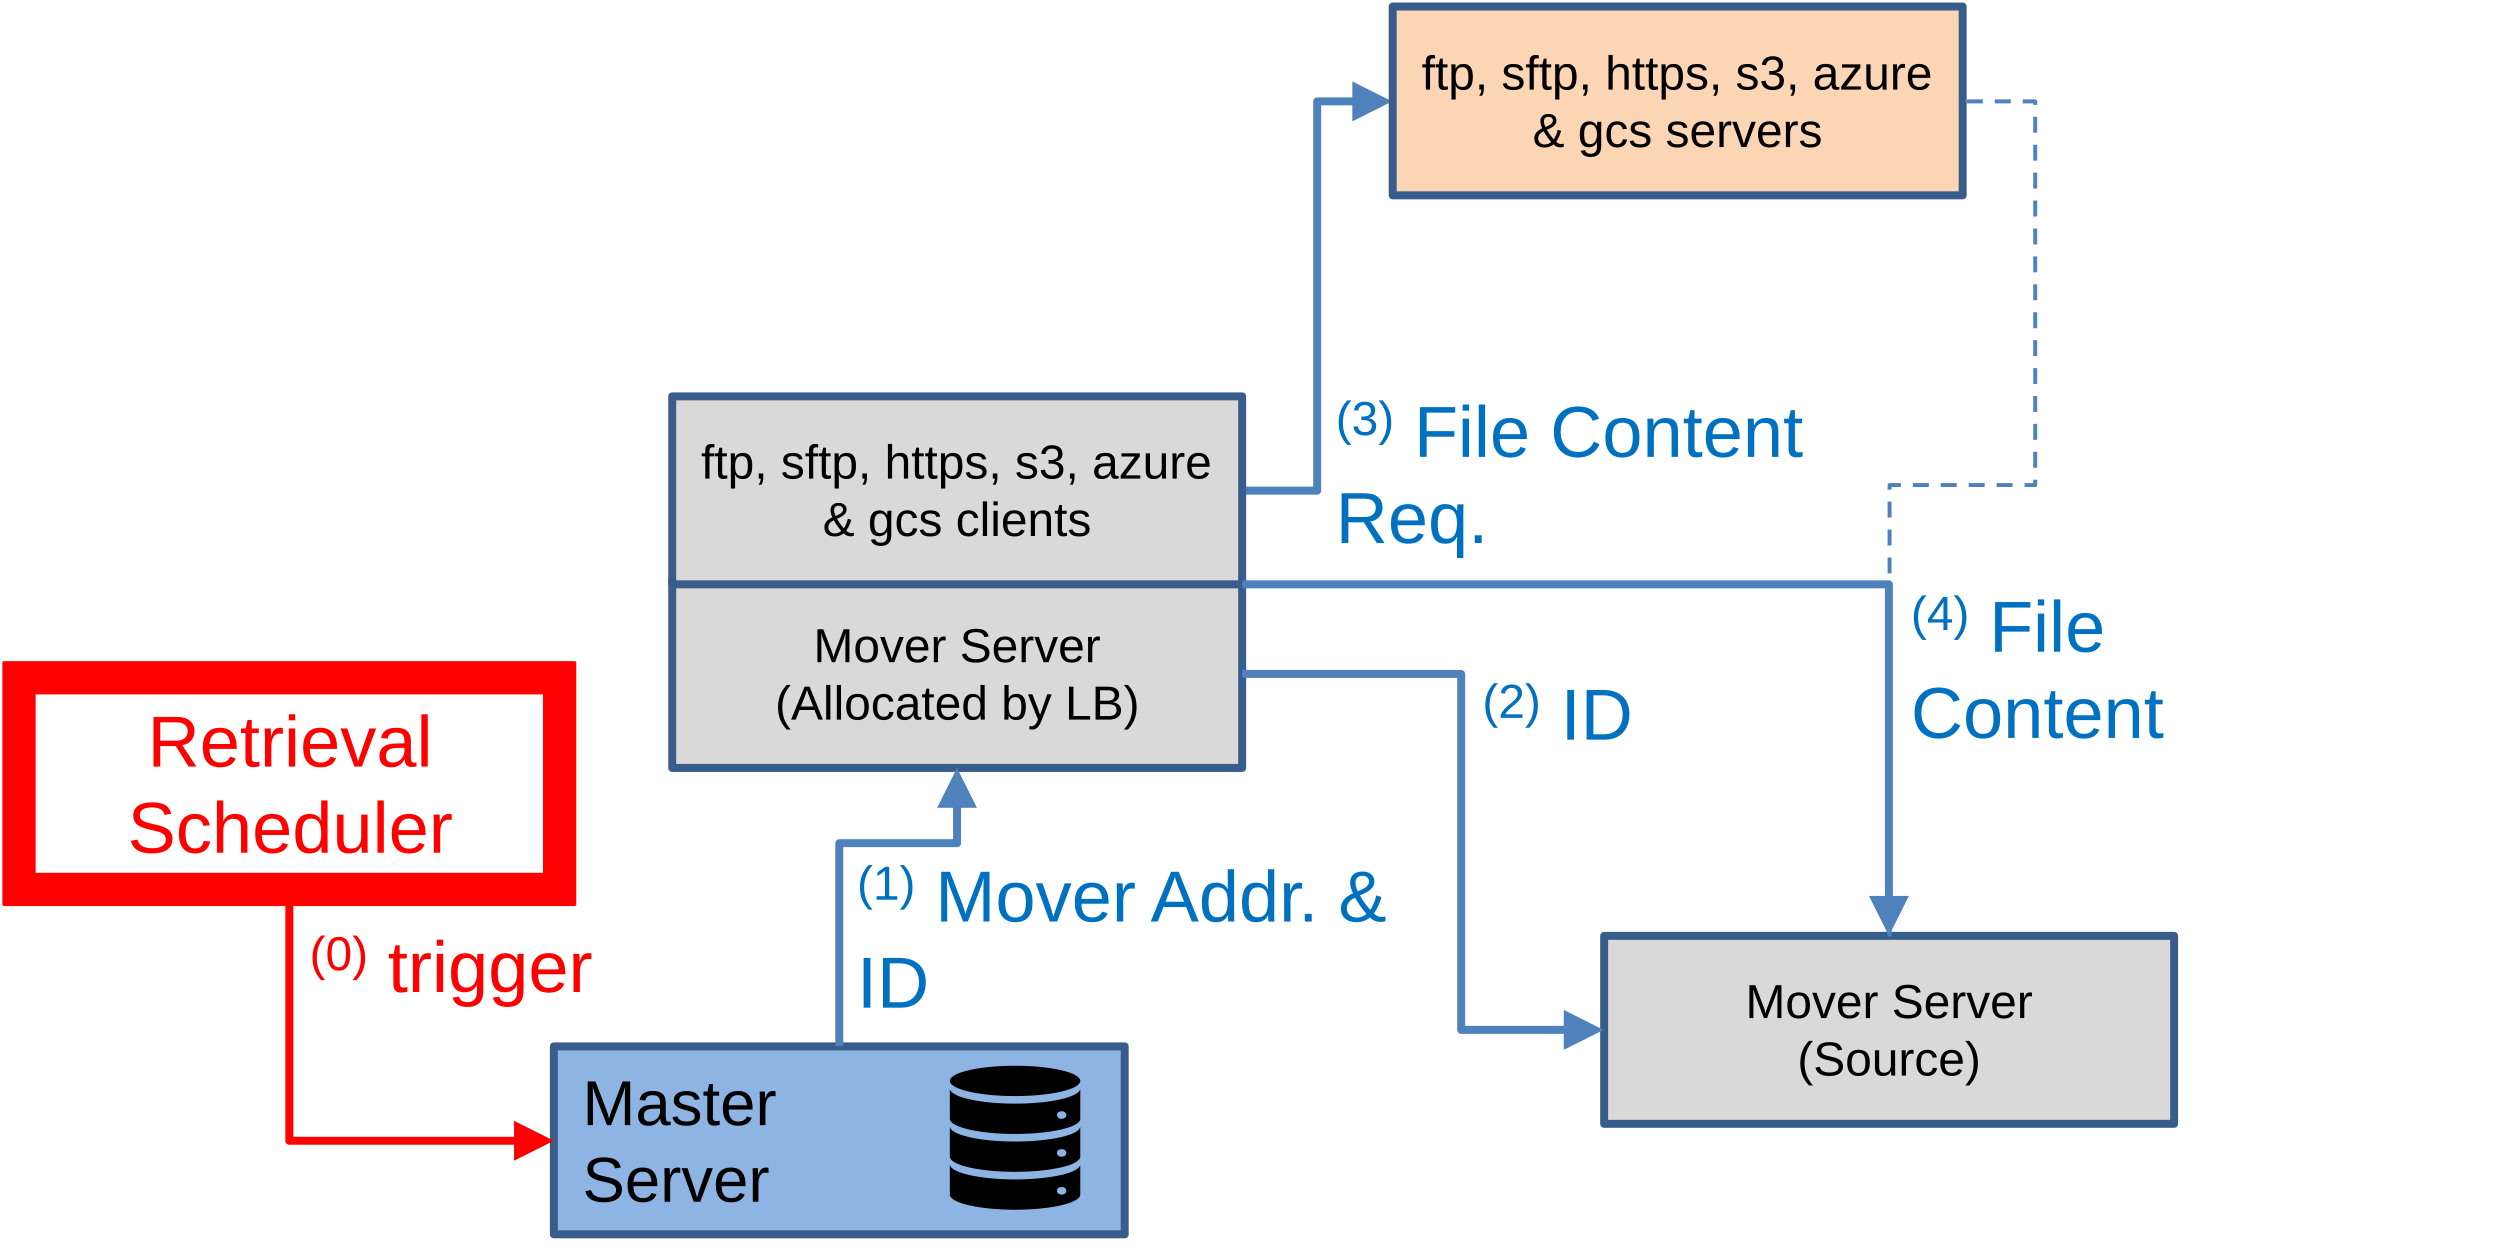
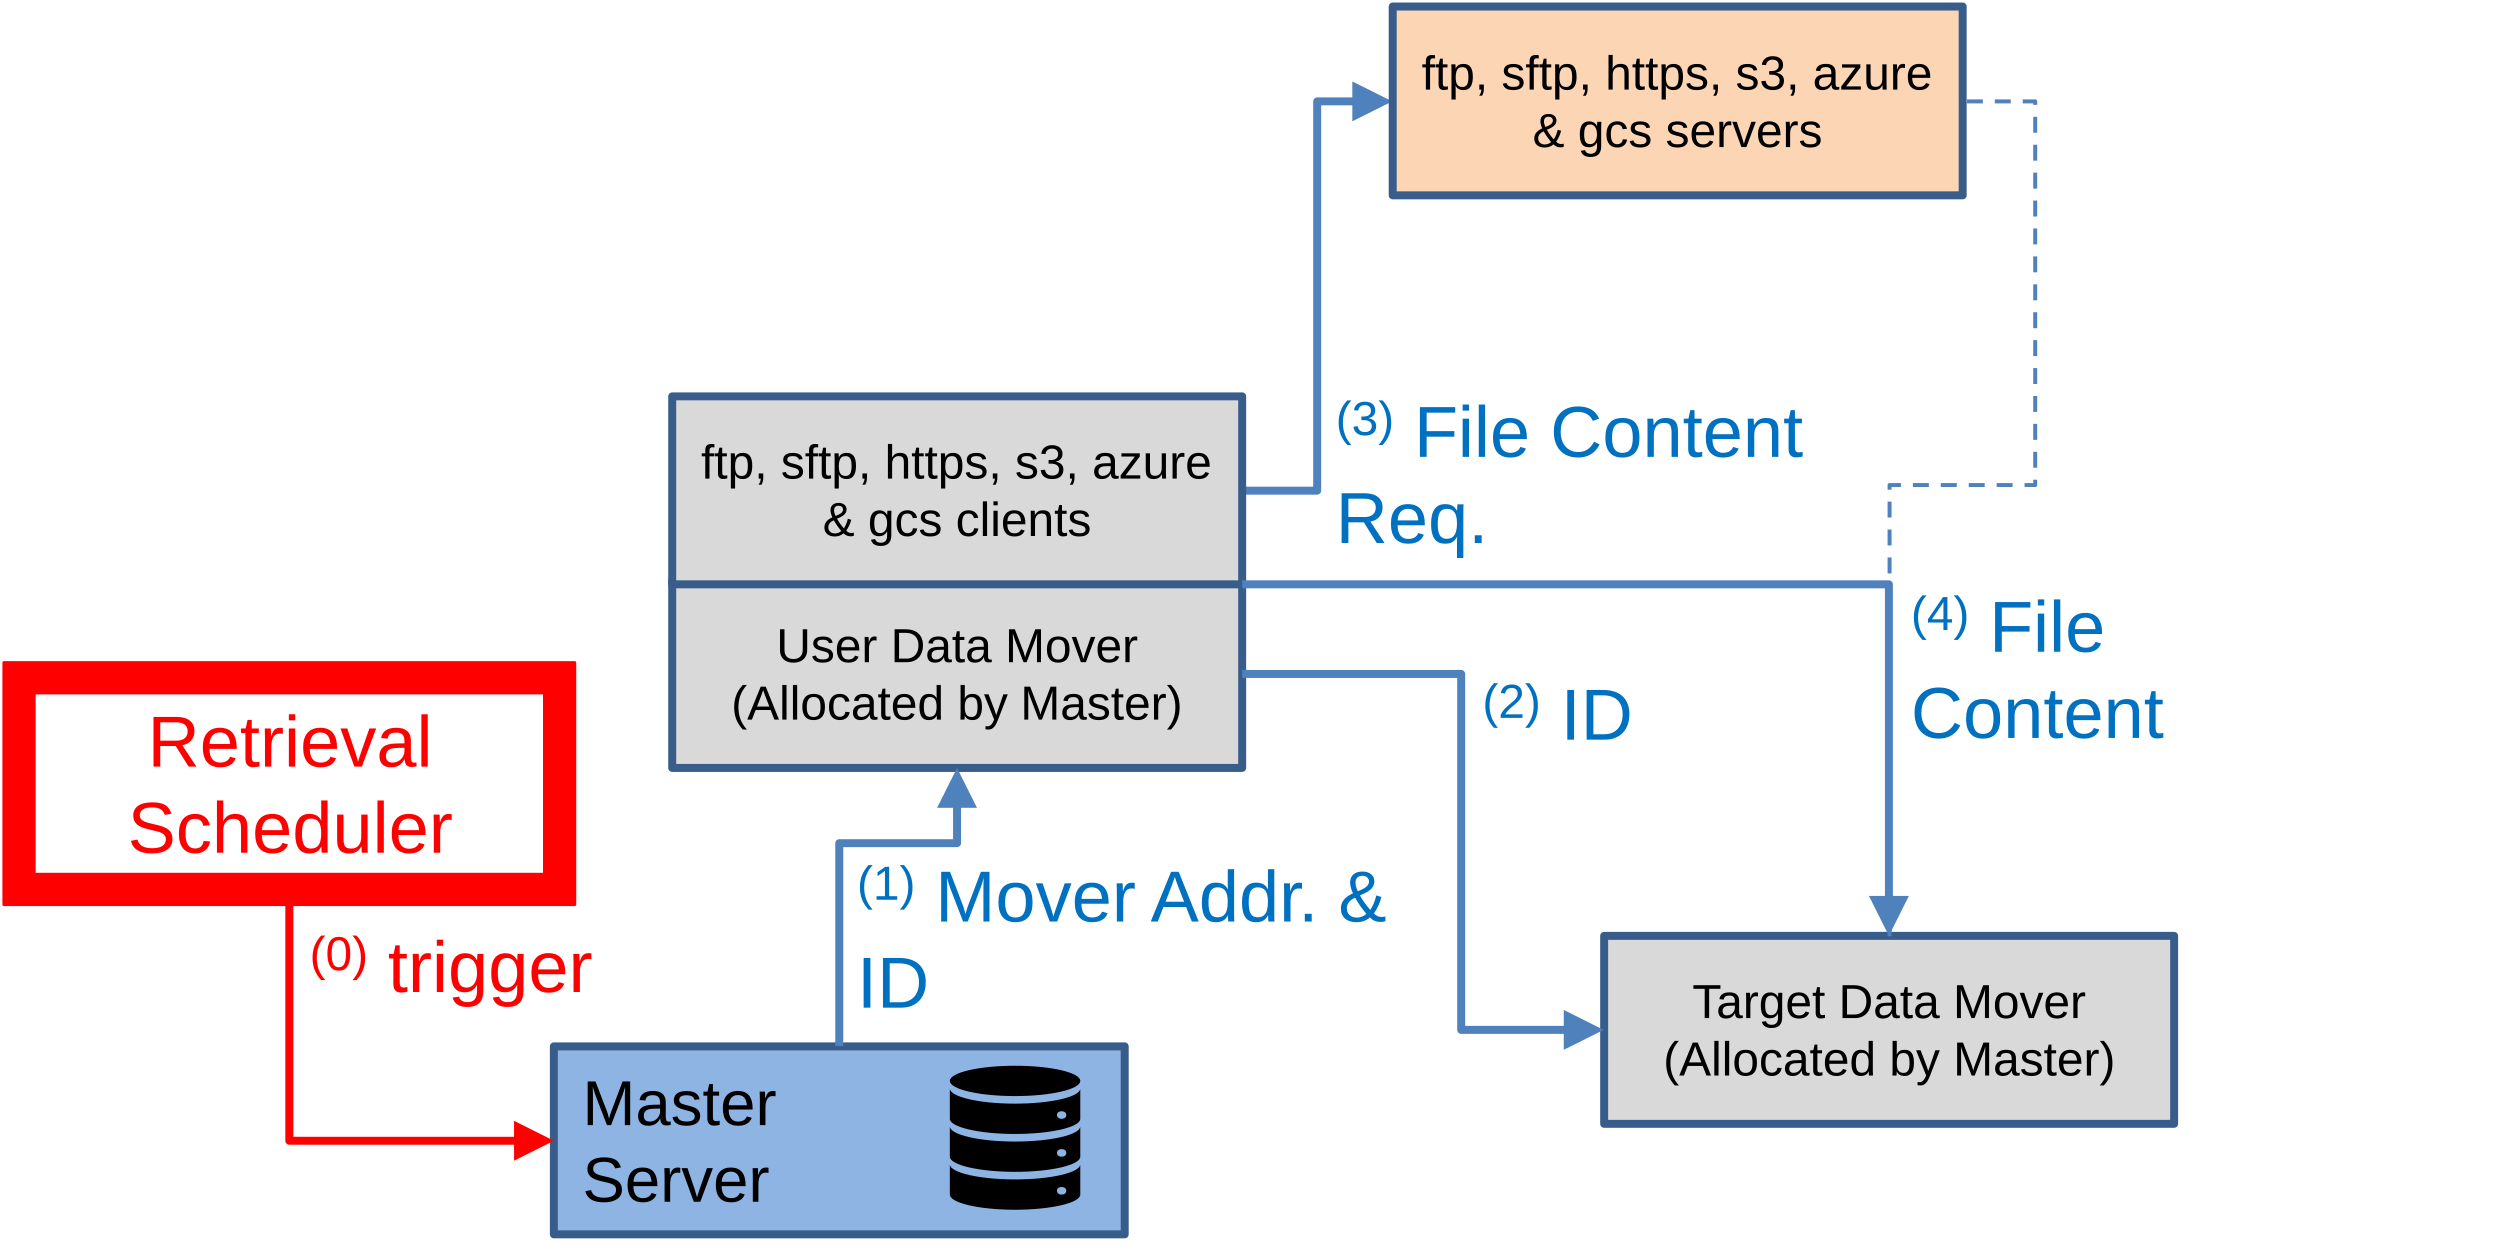
<svg xmlns="http://www.w3.org/2000/svg" width="2873" height="1444" xml:space="preserve" overflow="hidden">
  <g transform="translate(-660 -481)">
    <g>
      <rect x="1432.5" y="1147.5" width="655" height="216" stroke="#385D8A" stroke-width="9.167" stroke-linecap="butt" stroke-linejoin="round" stroke-miterlimit="10" stroke-opacity="1" fill="#D9D9D9" fill-opacity="1" />
-       <text fill="#000000" fill-opacity="1" font-family="Arial,Arial_MSFontService,sans-serif" font-style="normal" font-variant="normal" font-weight="400" font-stretch="normal" font-size="55" text-anchor="start" direction="ltr" writing-mode="lr-tb" unicode-bidi="normal" text-decoration="none" transform="matrix(1 0 0 1 1594.85 1242)">Mover Server</text>
-       <text fill="#000000" fill-opacity="1" font-family="Arial,Arial_MSFontService,sans-serif" font-style="normal" font-variant="normal" font-weight="400" font-stretch="normal" font-size="55" text-anchor="start" direction="ltr" writing-mode="lr-tb" unicode-bidi="normal" text-decoration="none" transform="matrix(1 0 0 1 1550.73 1308)">(Allocated by LB)</text>
+       <text fill="#000000" fill-opacity="1" font-family="Arial,Arial_MSFontService,sans-serif" font-style="normal" font-variant="normal" font-weight="400" font-stretch="normal" font-size="55" text-anchor="start" direction="ltr" writing-mode="lr-tb" unicode-bidi="normal" text-decoration="none" transform="matrix(1 0 0 1 1552.15 1242)">User Data Mover</text>
+       <text fill="#000000" fill-opacity="1" font-family="Arial,Arial_MSFontService,sans-serif" font-style="normal" font-variant="normal" font-weight="400" font-stretch="normal" font-size="55" text-anchor="start" direction="ltr" writing-mode="lr-tb" unicode-bidi="normal" text-decoration="none" transform="matrix(1 0 0 1 1500.32 1308)">(Allocated by </text>
+       <text fill="#000000" fill-opacity="1" font-family="Arial,Arial_MSFontService,sans-serif" font-style="normal" font-variant="normal" font-weight="400" font-stretch="normal" font-size="55" text-anchor="start" direction="ltr" writing-mode="lr-tb" unicode-bidi="normal" text-decoration="none" transform="matrix(1 0 0 1 1832.61 1308)">Master)</text>
      <rect x="1296.5" y="1683.5" width="656" height="216" stroke="#385D8A" stroke-width="9.167" stroke-linecap="butt" stroke-linejoin="round" stroke-miterlimit="10" stroke-opacity="1" fill="#8EB4E3" fill-opacity="1" />
      <text fill="#000000" fill-opacity="1" font-family="Arial,Arial_MSFontService,sans-serif" font-style="normal" font-variant="normal" font-weight="400" font-stretch="normal" font-size="73" text-anchor="start" direction="ltr" writing-mode="lr-tb" unicode-bidi="normal" text-decoration="none" transform="matrix(1 0 0 1 1329.38 1774)">Master</text>
      <text fill="#000000" fill-opacity="1" font-family="Arial,Arial_MSFontService,sans-serif" font-style="normal" font-variant="normal" font-weight="400" font-stretch="normal" font-size="73" text-anchor="start" direction="ltr" writing-mode="lr-tb" unicode-bidi="normal" text-decoration="none" transform="matrix(1 0 0 1 1329.38 1862)">Server</text>
      <rect x="2503.5" y="1556.5" width="655" height="216" stroke="#385D8A" stroke-width="9.167" stroke-linecap="butt" stroke-linejoin="round" stroke-miterlimit="10" stroke-opacity="1" fill="#D9D9D9" fill-opacity="1" />
-       <text fill="#000000" fill-opacity="1" font-family="Arial,Arial_MSFontService,sans-serif" font-style="normal" font-variant="normal" font-weight="400" font-stretch="normal" font-size="55" text-anchor="start" direction="ltr" writing-mode="lr-tb" unicode-bidi="normal" text-decoration="none" transform="matrix(1 0 0 1 2665.92 1651)">Mover Server</text>
-       <text fill="#000000" fill-opacity="1" font-family="Arial,Arial_MSFontService,sans-serif" font-style="normal" font-variant="normal" font-weight="400" font-stretch="normal" font-size="55" text-anchor="start" direction="ltr" writing-mode="lr-tb" unicode-bidi="normal" text-decoration="none" transform="matrix(1 0 0 1 2725.5 1717)">(Source)</text>
+       <text fill="#000000" fill-opacity="1" font-family="Arial,Arial_MSFontService,sans-serif" font-style="normal" font-variant="normal" font-weight="400" font-stretch="normal" font-size="55" text-anchor="start" direction="ltr" writing-mode="lr-tb" unicode-bidi="normal" text-decoration="none" transform="matrix(1 0 0 1 2604.8 1651)">Target Data Mover</text>
+       <text fill="#000000" fill-opacity="1" font-family="Arial,Arial_MSFontService,sans-serif" font-style="normal" font-variant="normal" font-weight="400" font-stretch="normal" font-size="55" text-anchor="start" direction="ltr" writing-mode="lr-tb" unicode-bidi="normal" text-decoration="none" transform="matrix(1 0 0 1 2571.39 1717)">(Allocated by Master)</text>
      <path d="M1619.92 1683.11 1619.92 1449.97C1619.92 1447.44 1621.97 1445.39 1624.5 1445.39L1759.84 1445.39 1755.26 1449.97 1755.26 1404.75 1764.43 1404.75 1764.43 1449.97C1764.43 1452.5 1762.38 1454.55 1759.84 1454.55L1624.5 1454.55 1629.08 1449.97 1629.08 1683.11ZM1736.93 1409.33 1759.84 1363.5 1782.76 1409.33Z" fill="#4F81BD" fill-rule="nonzero" fill-opacity="1" />
      <path d="M2087.5 1250.92 2339.2 1250.92C2341.73 1250.92 2343.78 1252.97 2343.78 1255.5L2343.78 1664.55 2339.2 1659.96 2461.65 1659.96 2461.65 1669.13 2339.2 1669.13C2336.67 1669.13 2334.61 1667.08 2334.61 1664.55L2334.61 1255.5 2339.2 1260.08 2087.5 1260.08ZM2457.06 1641.63 2502.9 1664.55 2457.06 1687.46Z" fill="#4F81BD" fill-rule="nonzero" fill-opacity="1" />
      <text fill="#0070C0" fill-opacity="1" font-family="Arial,Arial_MSFontService,sans-serif" font-style="normal" font-variant="normal" font-weight="400" font-stretch="normal" font-size="55" text-anchor="start" direction="ltr" writing-mode="lr-tb" unicode-bidi="normal" text-decoration="none" transform="matrix(1 0 0 1 1644.84 1515)">(1)</text>
      <text fill="#0070C0" fill-opacity="1" font-family="Arial,Arial_MSFontService,sans-serif" font-style="normal" font-variant="normal" font-weight="400" font-stretch="normal" font-size="83" text-anchor="start" direction="ltr" writing-mode="lr-tb" unicode-bidi="normal" text-decoration="none" transform="matrix(1 0 0 1 1734.79 1540)">Mover </text>
      <text fill="#0070C0" fill-opacity="1" font-family="Arial,Arial_MSFontService,sans-serif" font-style="normal" font-variant="normal" font-weight="400" font-stretch="normal" font-size="83" text-anchor="start" direction="ltr" writing-mode="lr-tb" unicode-bidi="normal" text-decoration="none" transform="matrix(1 0 0 1 1982.31 1540)">Addr</text>
      <text fill="#0070C0" fill-opacity="1" font-family="Arial,Arial_MSFontService,sans-serif" font-style="normal" font-variant="normal" font-weight="400" font-stretch="normal" font-size="83" text-anchor="start" direction="ltr" writing-mode="lr-tb" unicode-bidi="normal" text-decoration="none" transform="matrix(1 0 0 1 2151.92 1540)">. &amp; </text>
      <text fill="#0070C0" fill-opacity="1" font-family="Arial,Arial_MSFontService,sans-serif" font-style="normal" font-variant="normal" font-weight="400" font-stretch="normal" font-size="83" text-anchor="start" direction="ltr" writing-mode="lr-tb" unicode-bidi="normal" text-decoration="none" transform="matrix(1 0 0 1 1644.84 1639)">ID</text>
      <text fill="#0070C0" fill-opacity="1" font-family="Arial,Arial_MSFontService,sans-serif" font-style="normal" font-variant="normal" font-weight="400" font-stretch="normal" font-size="55" text-anchor="start" direction="ltr" writing-mode="lr-tb" unicode-bidi="normal" text-decoration="none" transform="matrix(1 0 0 1 2363.53 1306)">(2)</text>
      <text fill="#0070C0" fill-opacity="1" font-family="Arial,Arial_MSFontService,sans-serif" font-style="normal" font-variant="normal" font-weight="400" font-stretch="normal" font-size="83" text-anchor="start" direction="ltr" writing-mode="lr-tb" unicode-bidi="normal" text-decoration="none" transform="matrix(1 0 0 1 2453.48 1331)">ID</text>
      <path d="M0-4.583 86.21-4.583C88.742-4.583 90.793-2.531 90.793 0L90.793 447.359 86.21 442.775 131.17 442.775 131.17 451.942 86.21 451.942C83.679 451.942 81.627 449.89 81.627 447.359L81.627 0 86.21 4.583 0 4.583ZM126.587 424.442 172.42 447.359 126.587 470.275Z" fill="#4F81BD" fill-rule="nonzero" fill-opacity="1" transform="matrix(1 0 0 -1 2087.5 1044.86)" />
      <rect x="1432.5" y="936.5" width="655" height="216" stroke="#385D8A" stroke-width="9.167" stroke-linecap="butt" stroke-linejoin="round" stroke-miterlimit="10" stroke-opacity="1" fill="#D9D9D9" fill-opacity="1" />
      <text fill="#000000" fill-opacity="1" font-family="Arial,Arial_MSFontService,sans-serif" font-style="normal" font-variant="normal" font-weight="400" font-stretch="normal" font-size="55" text-anchor="start" direction="ltr" writing-mode="lr-tb" unicode-bidi="normal" text-decoration="none" transform="matrix(1 0 0 1 1465.65 1031)">ftp, sftp, https, s3, azure </text>
      <text fill="#000000" fill-opacity="1" font-family="Arial,Arial_MSFontService,sans-serif" font-style="normal" font-variant="normal" font-weight="400" font-stretch="normal" font-size="55" text-anchor="start" direction="ltr" writing-mode="lr-tb" unicode-bidi="normal" text-decoration="none" transform="matrix(1 0 0 1 1605.45 1097)">&amp; gcs clients</text>
      <rect x="2260.5" y="488.5" width="655" height="217" stroke="#385D8A" stroke-width="9.167" stroke-linecap="butt" stroke-linejoin="round" stroke-miterlimit="10" stroke-opacity="1" fill="#FCD5B5" fill-opacity="1" />
      <text fill="#000000" fill-opacity="1" font-family="Arial,Arial_MSFontService,sans-serif" font-style="normal" font-variant="normal" font-weight="400" font-stretch="normal" font-size="55" text-anchor="start" direction="ltr" writing-mode="lr-tb" unicode-bidi="normal" text-decoration="none" transform="matrix(1 0 0 1 2293.75 584)">ftp, sftp, https, s3, azure </text>
      <text fill="#000000" fill-opacity="1" font-family="Arial,Arial_MSFontService,sans-serif" font-style="normal" font-variant="normal" font-weight="400" font-stretch="normal" font-size="55" text-anchor="start" direction="ltr" writing-mode="lr-tb" unicode-bidi="normal" text-decoration="none" transform="matrix(1 0 0 1 2421.24 650)">&amp; gcs servers</text>
      <path d="M2087.5 1147.92 2830.73 1147.92C2833.27 1147.92 2835.32 1149.97 2835.32 1152.5L2835.32 1515.21 2826.15 1515.21 2826.15 1152.5 2830.73 1157.08 2087.5 1157.08ZM2853.65 1510.63 2830.73 1556.46 2807.82 1510.63Z" fill="#4F81BD" fill-rule="nonzero" fill-opacity="1" />
      <text fill="#0070C0" fill-opacity="1" font-family="Arial,Arial_MSFontService,sans-serif" font-style="normal" font-variant="normal" font-weight="400" font-stretch="normal" font-size="55" text-anchor="start" direction="ltr" writing-mode="lr-tb" unicode-bidi="normal" text-decoration="none" transform="matrix(1 0 0 1 2855.99 1205)">(4)</text>
      <text fill="#0070C0" fill-opacity="1" font-family="Arial,Arial_MSFontService,sans-serif" font-style="normal" font-variant="normal" font-weight="400" font-stretch="normal" font-size="83" text-anchor="start" direction="ltr" writing-mode="lr-tb" unicode-bidi="normal" text-decoration="none" transform="matrix(1 0 0 1 2945.94 1230)">F</text>
      <text fill="#0070C0" fill-opacity="1" font-family="Arial,Arial_MSFontService,sans-serif" font-style="normal" font-variant="normal" font-weight="400" font-stretch="normal" font-size="83" text-anchor="start" direction="ltr" writing-mode="lr-tb" unicode-bidi="normal" text-decoration="none" transform="matrix(1 0 0 1 2996.35 1230)">ile</text>
      <text fill="#0070C0" fill-opacity="1" font-family="Arial,Arial_MSFontService,sans-serif" font-style="normal" font-variant="normal" font-weight="400" font-stretch="normal" font-size="83" text-anchor="start" direction="ltr" writing-mode="lr-tb" unicode-bidi="normal" text-decoration="none" transform="matrix(1 0 0 1 2855.99 1329)">Content</text>
      <text fill="#0070C0" fill-opacity="1" font-family="Arial,Arial_MSFontService,sans-serif" font-style="normal" font-variant="normal" font-weight="400" font-stretch="normal" font-size="55" text-anchor="start" direction="ltr" writing-mode="lr-tb" unicode-bidi="normal" text-decoration="none" transform="matrix(1 0 0 1 2194.99 981)">(3)</text>
      <text fill="#0070C0" fill-opacity="1" font-family="Arial,Arial_MSFontService,sans-serif" font-style="normal" font-variant="normal" font-weight="400" font-stretch="normal" font-size="83" text-anchor="start" direction="ltr" writing-mode="lr-tb" unicode-bidi="normal" text-decoration="none" transform="matrix(1 0 0 1 2284.94 1006)">F</text>
      <text fill="#0070C0" fill-opacity="1" font-family="Arial,Arial_MSFontService,sans-serif" font-style="normal" font-variant="normal" font-weight="400" font-stretch="normal" font-size="83" text-anchor="start" direction="ltr" writing-mode="lr-tb" unicode-bidi="normal" text-decoration="none" transform="matrix(1 0 0 1 2335.35 1006)">ile Content </text>
      <text fill="#0070C0" fill-opacity="1" font-family="Arial,Arial_MSFontService,sans-serif" font-style="normal" font-variant="normal" font-weight="400" font-stretch="normal" font-size="83" text-anchor="start" direction="ltr" writing-mode="lr-tb" unicode-bidi="normal" text-decoration="none" transform="matrix(1 0 0 1 2194.99 1105)">Req.</text>
      <path d="M664.5 1242.5 1320.5 1242.5 1320.5 1520.5 664.5 1520.5ZM699.25 1277.25 699.25 1485.75 1285.75 1485.75 1285.75 1277.25Z" stroke="#FF0000" stroke-width="3.438" stroke-linecap="butt" stroke-linejoin="round" stroke-miterlimit="10" stroke-opacity="1" fill="#FF0000" fill-rule="evenodd" fill-opacity="1" />
      <text fill="#FF0000" fill-opacity="1" font-family="Arial,Arial_MSFontService,sans-serif" font-style="normal" font-variant="normal" font-weight="400" font-stretch="normal" font-size="83" text-anchor="start" direction="ltr" writing-mode="lr-tb" unicode-bidi="normal" text-decoration="none" transform="matrix(1 0 0 1 829.607 1362)">Retrieval </text>
      <text fill="#FF0000" fill-opacity="1" font-family="Arial,Arial_MSFontService,sans-serif" font-style="normal" font-variant="normal" font-weight="400" font-stretch="normal" font-size="83" text-anchor="start" direction="ltr" writing-mode="lr-tb" unicode-bidi="normal" text-decoration="none" transform="matrix(1 0 0 1 806.69 1461)">Scheduler</text>
      <path d="M0-4.583 271.473-4.583C274.005-4.583 276.057-2.531 276.057 0L276.057 262.813 266.89 262.813 266.89 0 271.473 4.583 0 4.583ZM294.39 258.23 271.473 304.063 248.557 258.23Z" fill="#FF0000" fill-rule="nonzero" fill-opacity="1" transform="matrix(1.83697e-16 1 1 -1.83697e-16 992.5 1520.5)" />
      <text fill="#FF0000" fill-opacity="1" font-family="Arial,Arial_MSFontService,sans-serif" font-style="normal" font-variant="normal" font-weight="400" font-stretch="normal" font-size="55" text-anchor="start" direction="ltr" writing-mode="lr-tb" unicode-bidi="normal" text-decoration="none" transform="matrix(1 0 0 1 1015.78 1596)">(0)</text>
      <text fill="#FF0000" fill-opacity="1" font-family="Arial,Arial_MSFontService,sans-serif" font-style="normal" font-variant="normal" font-weight="400" font-stretch="normal" font-size="83" text-anchor="start" direction="ltr" writing-mode="lr-tb" unicode-bidi="normal" text-decoration="none" transform="matrix(1 0 0 1 1105.73 1621)">trigger</text>
      <path d="M2831.5 1557.02 2831.5 1038.4 2998.86 1038.4 2998.86 597.5 2916.36 597.5" stroke="#4F81BD" stroke-width="4.583" stroke-linecap="butt" stroke-linejoin="round" stroke-miterlimit="10" stroke-dasharray="18.333 13.75" stroke-opacity="1" fill="none" fill-rule="evenodd" />
      <g>
        <g>
          <g>
            <path d="M165.458 39.188C165.458 48.806 138.166 56.604 104.5 56.604 70.834 56.604 43.542 48.806 43.542 39.188 43.542 29.569 70.834 21.771 104.5 21.771 138.166 21.771 165.458 29.569 165.458 39.188Z" fill="#000000" fill-rule="nonzero" fill-opacity="1" transform="matrix(1.22966 0 0 1 1698 1684)" />
            <path d="M148.042 82.729C145.429 82.729 143.688 80.987 143.688 78.375 143.688 75.763 145.429 74.021 148.042 74.021 150.654 74.021 152.396 75.763 152.396 78.375 152.396 80.987 150.654 82.729 148.042 82.729ZM104.5 65.312C70.973 65.312 43.542 57.475 43.542 47.896L43.542 82.729C43.542 92.308 70.973 100.146 104.5 100.146 138.027 100.146 165.458 92.308 165.458 82.729L165.458 47.896C165.458 57.475 138.027 65.312 104.5 65.312Z" fill="#000000" fill-rule="nonzero" fill-opacity="1" transform="matrix(1.22966 0 0 1 1698 1684)" />
            <path d="M148.042 126.271C145.429 126.271 143.688 124.529 143.688 121.917 143.688 119.304 145.429 117.562 148.042 117.562 150.654 117.562 152.396 119.304 152.396 121.917 152.396 124.529 150.654 126.271 148.042 126.271ZM104.5 108.854C70.973 108.854 43.542 101.017 43.542 91.438L43.542 126.271C43.542 135.85 70.973 143.688 104.5 143.688 138.027 143.688 165.458 135.85 165.458 126.271L165.458 91.438C165.458 101.017 138.027 108.854 104.5 108.854Z" fill="#000000" fill-rule="nonzero" fill-opacity="1" transform="matrix(1.22966 0 0 1 1698 1684)" />
            <path d="M148.042 169.812C145.429 169.812 143.688 168.071 143.688 165.458 143.688 162.846 145.429 161.104 148.042 161.104 150.654 161.104 152.396 162.846 152.396 165.458 152.396 168.071 150.654 169.812 148.042 169.812ZM104.5 152.396C70.973 152.396 43.542 144.558 43.542 134.979L43.542 169.812C43.542 179.392 70.973 187.229 104.5 187.229 138.027 187.229 165.458 179.392 165.458 169.812L165.458 134.979C165.458 144.558 138.027 152.396 104.5 152.396Z" fill="#000000" fill-rule="nonzero" fill-opacity="1" transform="matrix(1.22966 0 0 1 1698 1684)" />
          </g>
        </g>
      </g>
    </g>
  </g>
</svg>
